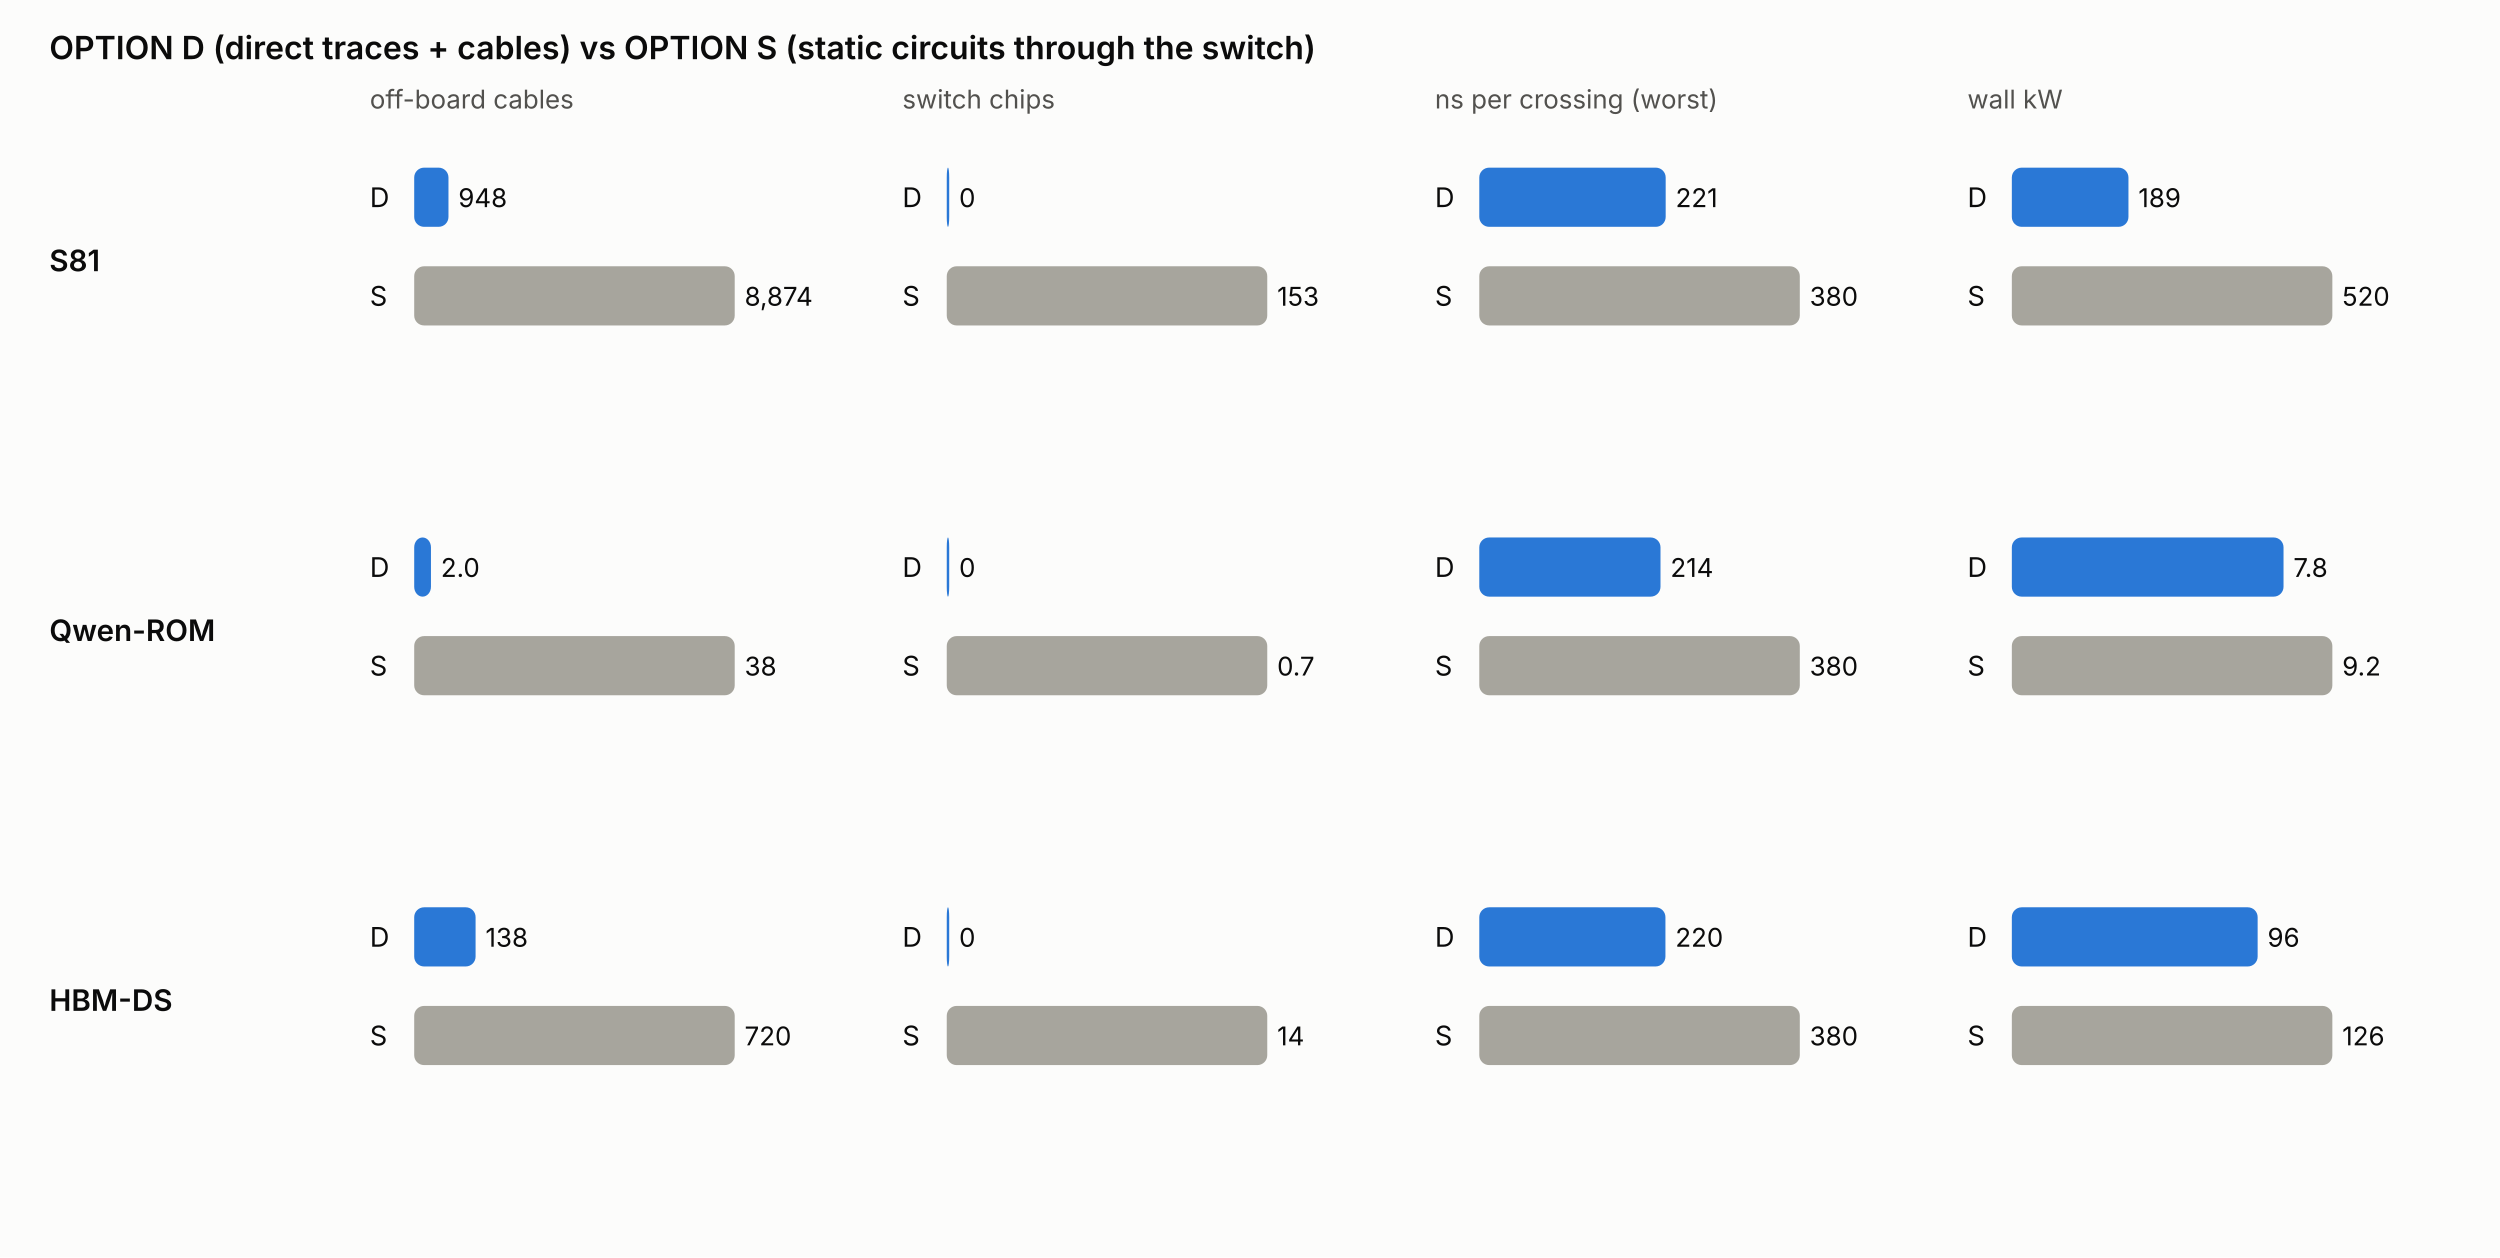
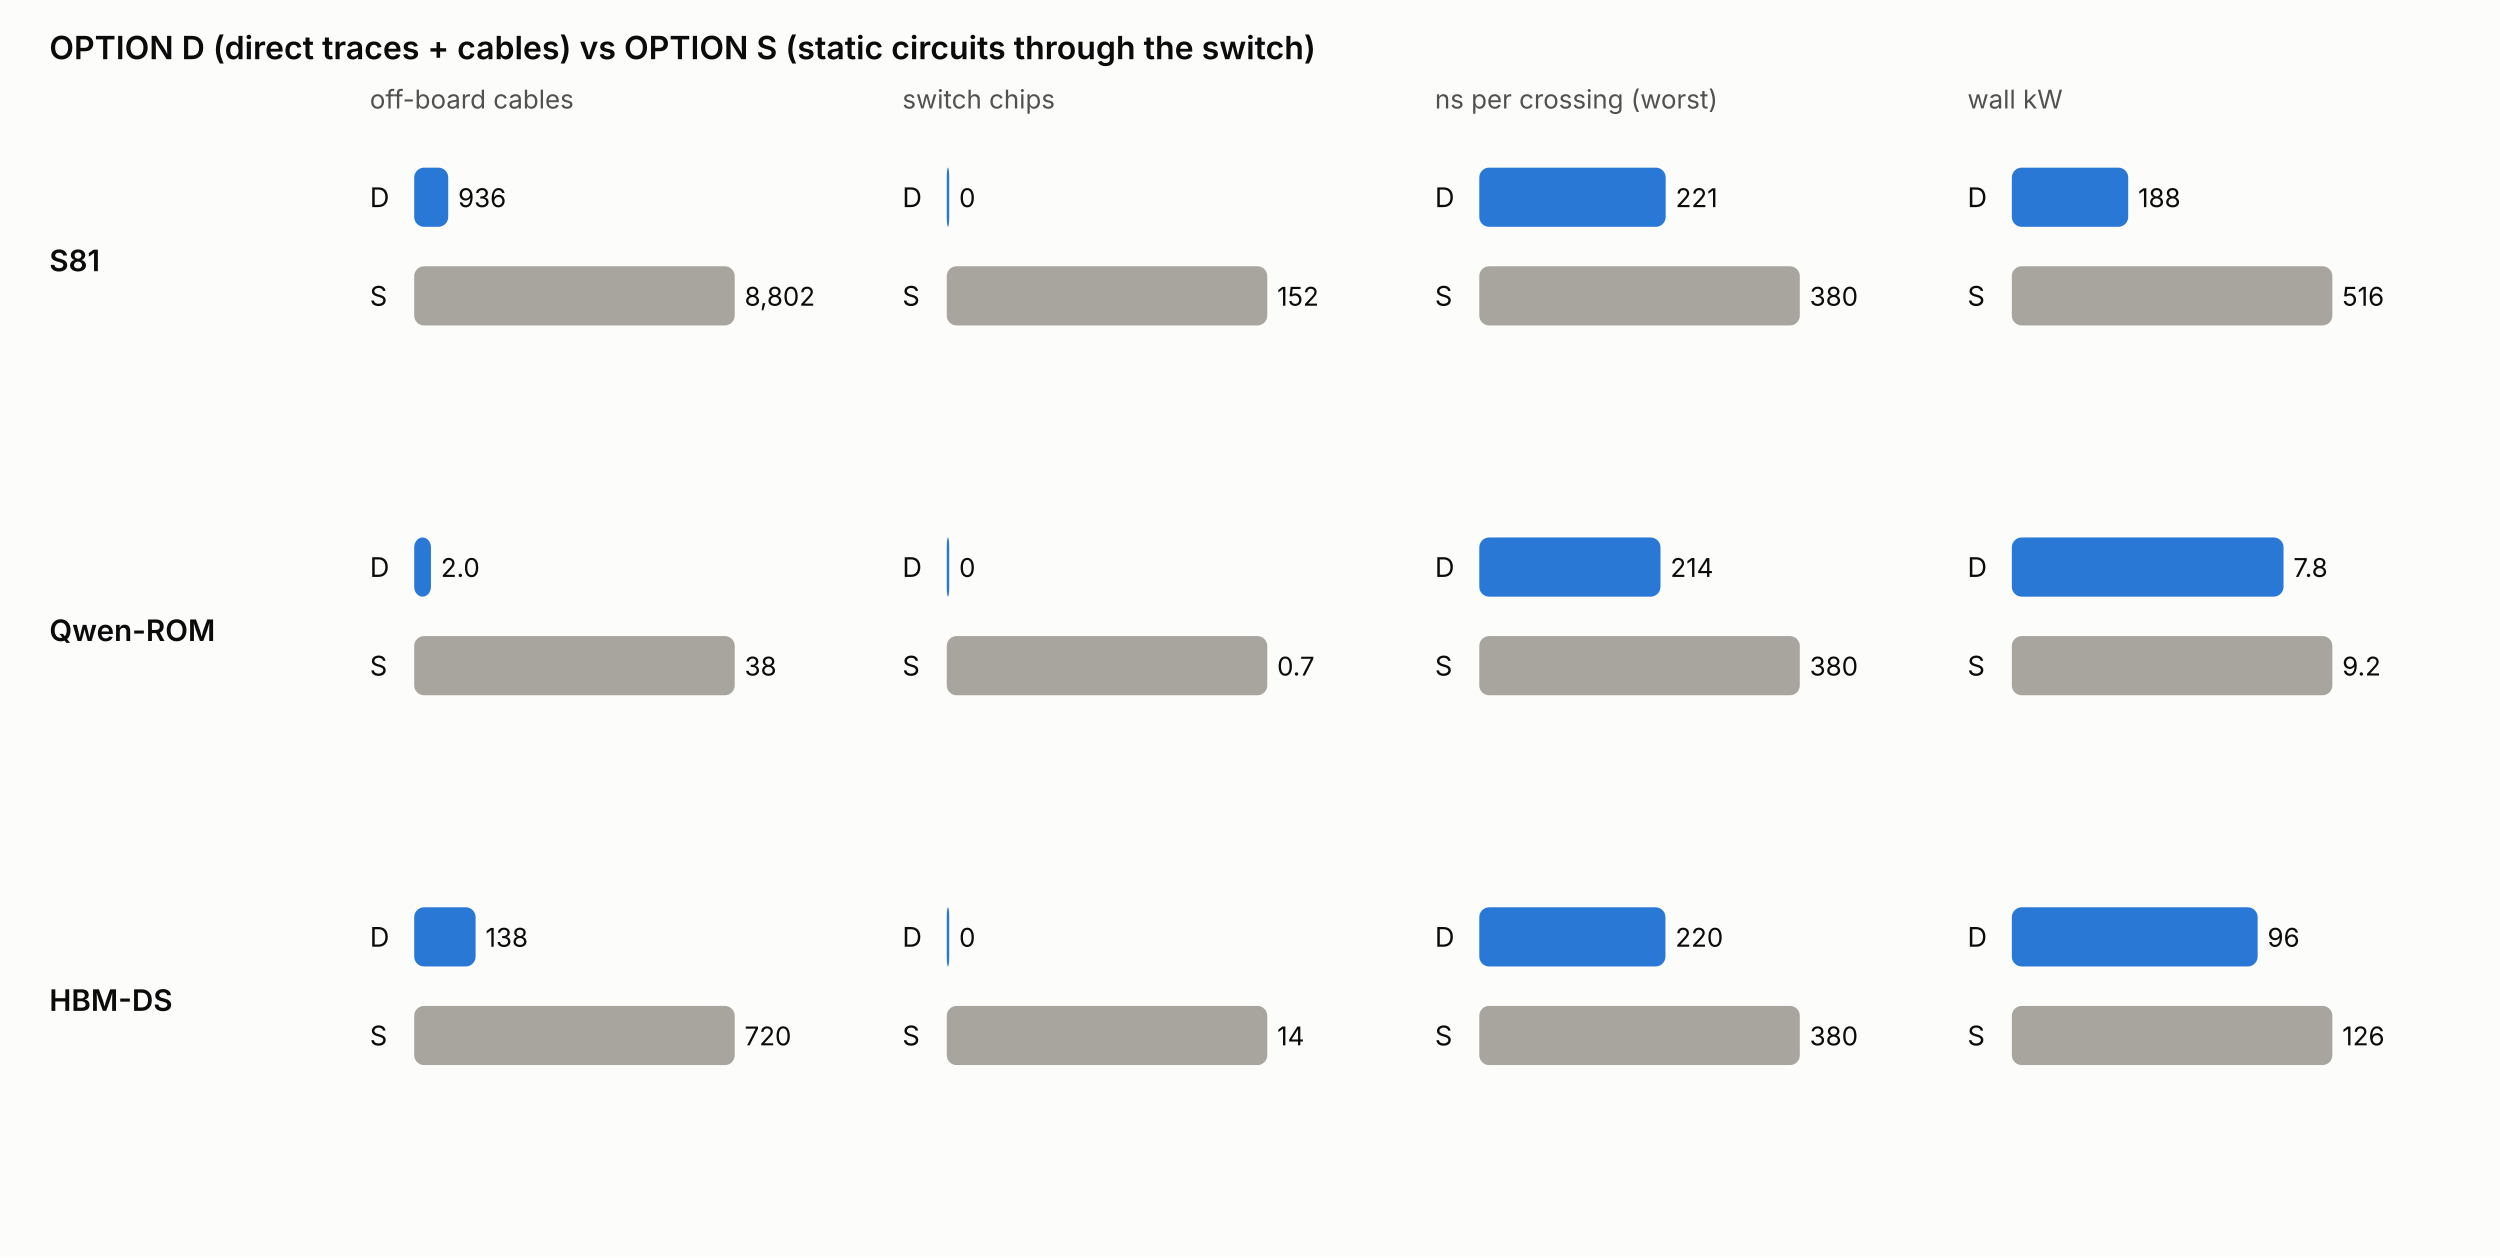
<svg xmlns="http://www.w3.org/2000/svg" viewBox="0 0 1014 510" width="1014" height="510" role="img">
  <rect width="1014" height="510" fill="#fcfcfb" />
  <text x="20.0" y="24.0" font-family="system-ui, -apple-system, Segoe UI, sans-serif" font-size="13" fill="#0b0b0b" text-anchor="start" font-weight="600">OPTION D (direct traces + cables) vs OPTION S (static circuits through the switch)</text>
  <text x="20.0" y="110.0" font-family="system-ui, -apple-system, Segoe UI, sans-serif" font-size="12" fill="#0b0b0b" text-anchor="start" font-weight="600">S81</text>
  <text x="150.0" y="44.0" font-family="system-ui, -apple-system, Segoe UI, sans-serif" font-size="10.5" fill="#52514e" text-anchor="start" font-weight="400">off-board cables</text>
-   <rect x="168" y="68" width="13.9" height="24" rx="4" fill="#2a78d6" />
+   <rect x="168" y="68" width="13.8" height="24" rx="4" fill="#2a78d6" />
  <text x="150.0" y="84.0" font-family="system-ui, -apple-system, Segoe UI, sans-serif" font-size="11" fill="#0b0b0b" text-anchor="start" font-weight="400">D</text>
-   <text x="185.9" y="84.0" font-family="system-ui, -apple-system, Segoe UI, sans-serif" font-size="10.5" fill="#0b0b0b" text-anchor="start" font-weight="400">948</text>
+   <text x="185.8" y="84.0" font-family="system-ui, -apple-system, Segoe UI, sans-serif" font-size="10.5" fill="#0b0b0b" text-anchor="start" font-weight="400">936</text>
  <rect x="168" y="108" width="130.0" height="24" rx="4" fill="#a7a59d" />
  <text x="150.0" y="124.0" font-family="system-ui, -apple-system, Segoe UI, sans-serif" font-size="11" fill="#0b0b0b" text-anchor="start" font-weight="400">S</text>
-   <text x="302.0" y="124.0" font-family="system-ui, -apple-system, Segoe UI, sans-serif" font-size="10.5" fill="#0b0b0b" text-anchor="start" font-weight="400">8,874</text>
+   <text x="302.0" y="124.0" font-family="system-ui, -apple-system, Segoe UI, sans-serif" font-size="10.5" fill="#0b0b0b" text-anchor="start" font-weight="400">8,802</text>
  <text x="366.0" y="44.0" font-family="system-ui, -apple-system, Segoe UI, sans-serif" font-size="10.5" fill="#52514e" text-anchor="start" font-weight="400">switch chips</text>
  <rect x="384" y="68" width="1.0" height="24" rx="4" fill="#2a78d6" />
  <text x="366.0" y="84.0" font-family="system-ui, -apple-system, Segoe UI, sans-serif" font-size="11" fill="#0b0b0b" text-anchor="start" font-weight="400">D</text>
  <text x="389.0" y="84.0" font-family="system-ui, -apple-system, Segoe UI, sans-serif" font-size="10.5" fill="#0b0b0b" text-anchor="start" font-weight="400">0</text>
  <rect x="384" y="108" width="130.0" height="24" rx="4" fill="#a7a59d" />
  <text x="366.0" y="124.0" font-family="system-ui, -apple-system, Segoe UI, sans-serif" font-size="11" fill="#0b0b0b" text-anchor="start" font-weight="400">S</text>
-   <text x="518.0" y="124.0" font-family="system-ui, -apple-system, Segoe UI, sans-serif" font-size="10.5" fill="#0b0b0b" text-anchor="start" font-weight="400">153</text>
+   <text x="518.0" y="124.0" font-family="system-ui, -apple-system, Segoe UI, sans-serif" font-size="10.5" fill="#0b0b0b" text-anchor="start" font-weight="400">152</text>
  <text x="582.0" y="44.0" font-family="system-ui, -apple-system, Segoe UI, sans-serif" font-size="10.5" fill="#52514e" text-anchor="start" font-weight="400">ns per crossing (worst)</text>
  <rect x="600" y="68" width="75.6" height="24" rx="4" fill="#2a78d6" />
  <text x="582.0" y="84.0" font-family="system-ui, -apple-system, Segoe UI, sans-serif" font-size="11" fill="#0b0b0b" text-anchor="start" font-weight="400">D</text>
  <text x="679.6" y="84.0" font-family="system-ui, -apple-system, Segoe UI, sans-serif" font-size="10.5" fill="#0b0b0b" text-anchor="start" font-weight="400">221</text>
  <rect x="600" y="108" width="130.0" height="24" rx="4" fill="#a7a59d" />
  <text x="582.0" y="124.0" font-family="system-ui, -apple-system, Segoe UI, sans-serif" font-size="11" fill="#0b0b0b" text-anchor="start" font-weight="400">S</text>
  <text x="734.0" y="124.0" font-family="system-ui, -apple-system, Segoe UI, sans-serif" font-size="10.5" fill="#0b0b0b" text-anchor="start" font-weight="400">380</text>
  <text x="798.0" y="44.0" font-family="system-ui, -apple-system, Segoe UI, sans-serif" font-size="10.5" fill="#52514e" text-anchor="start" font-weight="400">wall kW</text>
-   <rect x="816" y="68" width="47.3" height="24" rx="4" fill="#2a78d6" />
+   <rect x="816" y="68" width="47.2" height="24" rx="4" fill="#2a78d6" />
  <text x="798.0" y="84.0" font-family="system-ui, -apple-system, Segoe UI, sans-serif" font-size="11" fill="#0b0b0b" text-anchor="start" font-weight="400">D</text>
-   <text x="867.3" y="84.0" font-family="system-ui, -apple-system, Segoe UI, sans-serif" font-size="10.5" fill="#0b0b0b" text-anchor="start" font-weight="400">189</text>
+   <text x="867.2" y="84.0" font-family="system-ui, -apple-system, Segoe UI, sans-serif" font-size="10.5" fill="#0b0b0b" text-anchor="start" font-weight="400">188</text>
  <rect x="816" y="108" width="130.0" height="24" rx="4" fill="#a7a59d" />
  <text x="798.0" y="124.0" font-family="system-ui, -apple-system, Segoe UI, sans-serif" font-size="11" fill="#0b0b0b" text-anchor="start" font-weight="400">S</text>
-   <text x="950.0" y="124.0" font-family="system-ui, -apple-system, Segoe UI, sans-serif" font-size="10.5" fill="#0b0b0b" text-anchor="start" font-weight="400">520</text>
+   <text x="950.0" y="124.0" font-family="system-ui, -apple-system, Segoe UI, sans-serif" font-size="10.5" fill="#0b0b0b" text-anchor="start" font-weight="400">516</text>
  <text x="20.0" y="260.0" font-family="system-ui, -apple-system, Segoe UI, sans-serif" font-size="12" fill="#0b0b0b" text-anchor="start" font-weight="600">Qwen-ROM</text>
  <rect x="168" y="218" width="6.8" height="24" rx="4" fill="#2a78d6" />
  <text x="150.0" y="234.0" font-family="system-ui, -apple-system, Segoe UI, sans-serif" font-size="11" fill="#0b0b0b" text-anchor="start" font-weight="400">D</text>
  <text x="178.8" y="234.0" font-family="system-ui, -apple-system, Segoe UI, sans-serif" font-size="10.5" fill="#0b0b0b" text-anchor="start" font-weight="400">2.0</text>
  <rect x="168" y="258" width="130.0" height="24" rx="4" fill="#a7a59d" />
  <text x="150.0" y="274.0" font-family="system-ui, -apple-system, Segoe UI, sans-serif" font-size="11" fill="#0b0b0b" text-anchor="start" font-weight="400">S</text>
  <text x="302.0" y="274.0" font-family="system-ui, -apple-system, Segoe UI, sans-serif" font-size="10.5" fill="#0b0b0b" text-anchor="start" font-weight="400">38</text>
  <rect x="384" y="218" width="1.0" height="24" rx="4" fill="#2a78d6" />
  <text x="366.0" y="234.0" font-family="system-ui, -apple-system, Segoe UI, sans-serif" font-size="11" fill="#0b0b0b" text-anchor="start" font-weight="400">D</text>
  <text x="389.0" y="234.0" font-family="system-ui, -apple-system, Segoe UI, sans-serif" font-size="10.5" fill="#0b0b0b" text-anchor="start" font-weight="400">0</text>
  <rect x="384" y="258" width="130.0" height="24" rx="4" fill="#a7a59d" />
  <text x="366.0" y="274.0" font-family="system-ui, -apple-system, Segoe UI, sans-serif" font-size="11" fill="#0b0b0b" text-anchor="start" font-weight="400">S</text>
  <text x="518.0" y="274.0" font-family="system-ui, -apple-system, Segoe UI, sans-serif" font-size="10.5" fill="#0b0b0b" text-anchor="start" font-weight="400">0.7</text>
  <rect x="600" y="218" width="73.5" height="24" rx="4" fill="#2a78d6" />
  <text x="582.0" y="234.0" font-family="system-ui, -apple-system, Segoe UI, sans-serif" font-size="11" fill="#0b0b0b" text-anchor="start" font-weight="400">D</text>
  <text x="677.5" y="234.0" font-family="system-ui, -apple-system, Segoe UI, sans-serif" font-size="10.5" fill="#0b0b0b" text-anchor="start" font-weight="400">214</text>
  <rect x="600" y="258" width="130.0" height="24" rx="4" fill="#a7a59d" />
  <text x="582.0" y="274.0" font-family="system-ui, -apple-system, Segoe UI, sans-serif" font-size="11" fill="#0b0b0b" text-anchor="start" font-weight="400">S</text>
  <text x="734.0" y="274.0" font-family="system-ui, -apple-system, Segoe UI, sans-serif" font-size="10.5" fill="#0b0b0b" text-anchor="start" font-weight="400">380</text>
  <rect x="816" y="218" width="110.2" height="24" rx="4" fill="#2a78d6" />
  <text x="798.0" y="234.0" font-family="system-ui, -apple-system, Segoe UI, sans-serif" font-size="11" fill="#0b0b0b" text-anchor="start" font-weight="400">D</text>
  <text x="930.2" y="234.0" font-family="system-ui, -apple-system, Segoe UI, sans-serif" font-size="10.5" fill="#0b0b0b" text-anchor="start" font-weight="400">7.8</text>
  <rect x="816" y="258" width="130.0" height="24" rx="4" fill="#a7a59d" />
  <text x="798.0" y="274.0" font-family="system-ui, -apple-system, Segoe UI, sans-serif" font-size="11" fill="#0b0b0b" text-anchor="start" font-weight="400">S</text>
  <text x="950.0" y="274.0" font-family="system-ui, -apple-system, Segoe UI, sans-serif" font-size="10.5" fill="#0b0b0b" text-anchor="start" font-weight="400">9.2</text>
  <text x="20.0" y="410.0" font-family="system-ui, -apple-system, Segoe UI, sans-serif" font-size="12" fill="#0b0b0b" text-anchor="start" font-weight="600">HBM-DS</text>
  <rect x="168" y="368" width="24.9" height="24" rx="4" fill="#2a78d6" />
  <text x="150.0" y="384.0" font-family="system-ui, -apple-system, Segoe UI, sans-serif" font-size="11" fill="#0b0b0b" text-anchor="start" font-weight="400">D</text>
  <text x="196.9" y="384.0" font-family="system-ui, -apple-system, Segoe UI, sans-serif" font-size="10.5" fill="#0b0b0b" text-anchor="start" font-weight="400">138</text>
  <rect x="168" y="408" width="130.0" height="24" rx="4" fill="#a7a59d" />
  <text x="150.0" y="424.0" font-family="system-ui, -apple-system, Segoe UI, sans-serif" font-size="11" fill="#0b0b0b" text-anchor="start" font-weight="400">S</text>
  <text x="302.0" y="424.0" font-family="system-ui, -apple-system, Segoe UI, sans-serif" font-size="10.5" fill="#0b0b0b" text-anchor="start" font-weight="400">720</text>
  <rect x="384" y="368" width="1.0" height="24" rx="4" fill="#2a78d6" />
  <text x="366.0" y="384.0" font-family="system-ui, -apple-system, Segoe UI, sans-serif" font-size="11" fill="#0b0b0b" text-anchor="start" font-weight="400">D</text>
  <text x="389.0" y="384.0" font-family="system-ui, -apple-system, Segoe UI, sans-serif" font-size="10.5" fill="#0b0b0b" text-anchor="start" font-weight="400">0</text>
  <rect x="384" y="408" width="130.0" height="24" rx="4" fill="#a7a59d" />
  <text x="366.0" y="424.0" font-family="system-ui, -apple-system, Segoe UI, sans-serif" font-size="11" fill="#0b0b0b" text-anchor="start" font-weight="400">S</text>
  <text x="518.0" y="424.0" font-family="system-ui, -apple-system, Segoe UI, sans-serif" font-size="10.5" fill="#0b0b0b" text-anchor="start" font-weight="400">14</text>
  <rect x="600" y="368" width="75.5" height="24" rx="4" fill="#2a78d6" />
  <text x="582.0" y="384.0" font-family="system-ui, -apple-system, Segoe UI, sans-serif" font-size="11" fill="#0b0b0b" text-anchor="start" font-weight="400">D</text>
  <text x="679.5" y="384.0" font-family="system-ui, -apple-system, Segoe UI, sans-serif" font-size="10.5" fill="#0b0b0b" text-anchor="start" font-weight="400">220</text>
  <rect x="600" y="408" width="130.0" height="24" rx="4" fill="#a7a59d" />
  <text x="582.0" y="424.0" font-family="system-ui, -apple-system, Segoe UI, sans-serif" font-size="11" fill="#0b0b0b" text-anchor="start" font-weight="400">S</text>
  <text x="734.0" y="424.0" font-family="system-ui, -apple-system, Segoe UI, sans-serif" font-size="10.5" fill="#0b0b0b" text-anchor="start" font-weight="400">380</text>
  <rect x="816" y="368" width="99.7" height="24" rx="4" fill="#2a78d6" />
  <text x="798.0" y="384.0" font-family="system-ui, -apple-system, Segoe UI, sans-serif" font-size="11" fill="#0b0b0b" text-anchor="start" font-weight="400">D</text>
  <text x="919.7" y="384.0" font-family="system-ui, -apple-system, Segoe UI, sans-serif" font-size="10.5" fill="#0b0b0b" text-anchor="start" font-weight="400">96</text>
  <rect x="816" y="408" width="130.0" height="24" rx="4" fill="#a7a59d" />
  <text x="798.0" y="424.0" font-family="system-ui, -apple-system, Segoe UI, sans-serif" font-size="11" fill="#0b0b0b" text-anchor="start" font-weight="400">S</text>
  <text x="950.0" y="424.0" font-family="system-ui, -apple-system, Segoe UI, sans-serif" font-size="10.5" fill="#0b0b0b" text-anchor="start" font-weight="400">126</text>
</svg>
